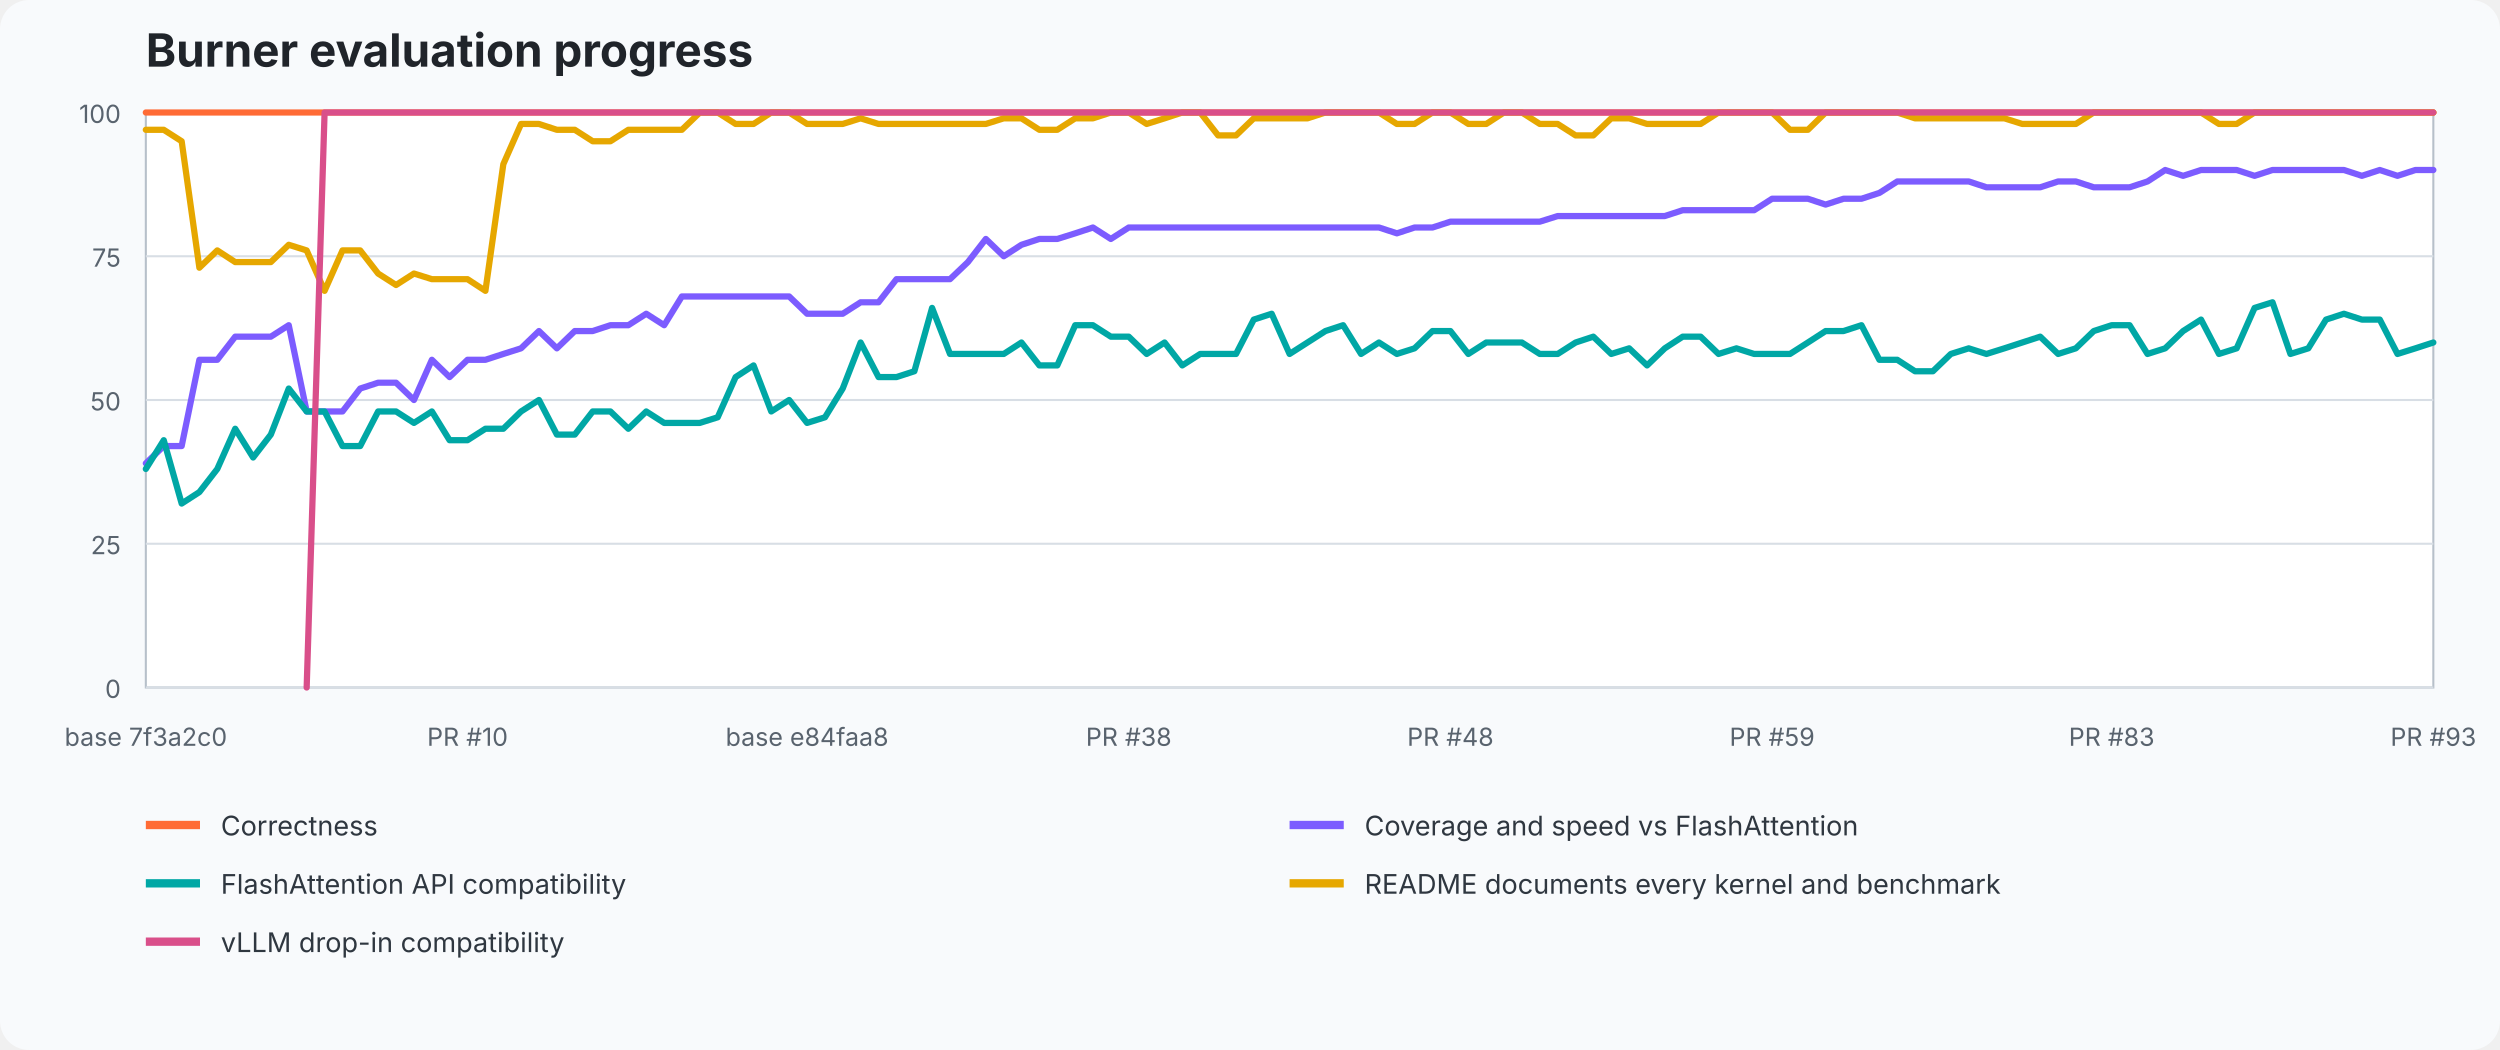
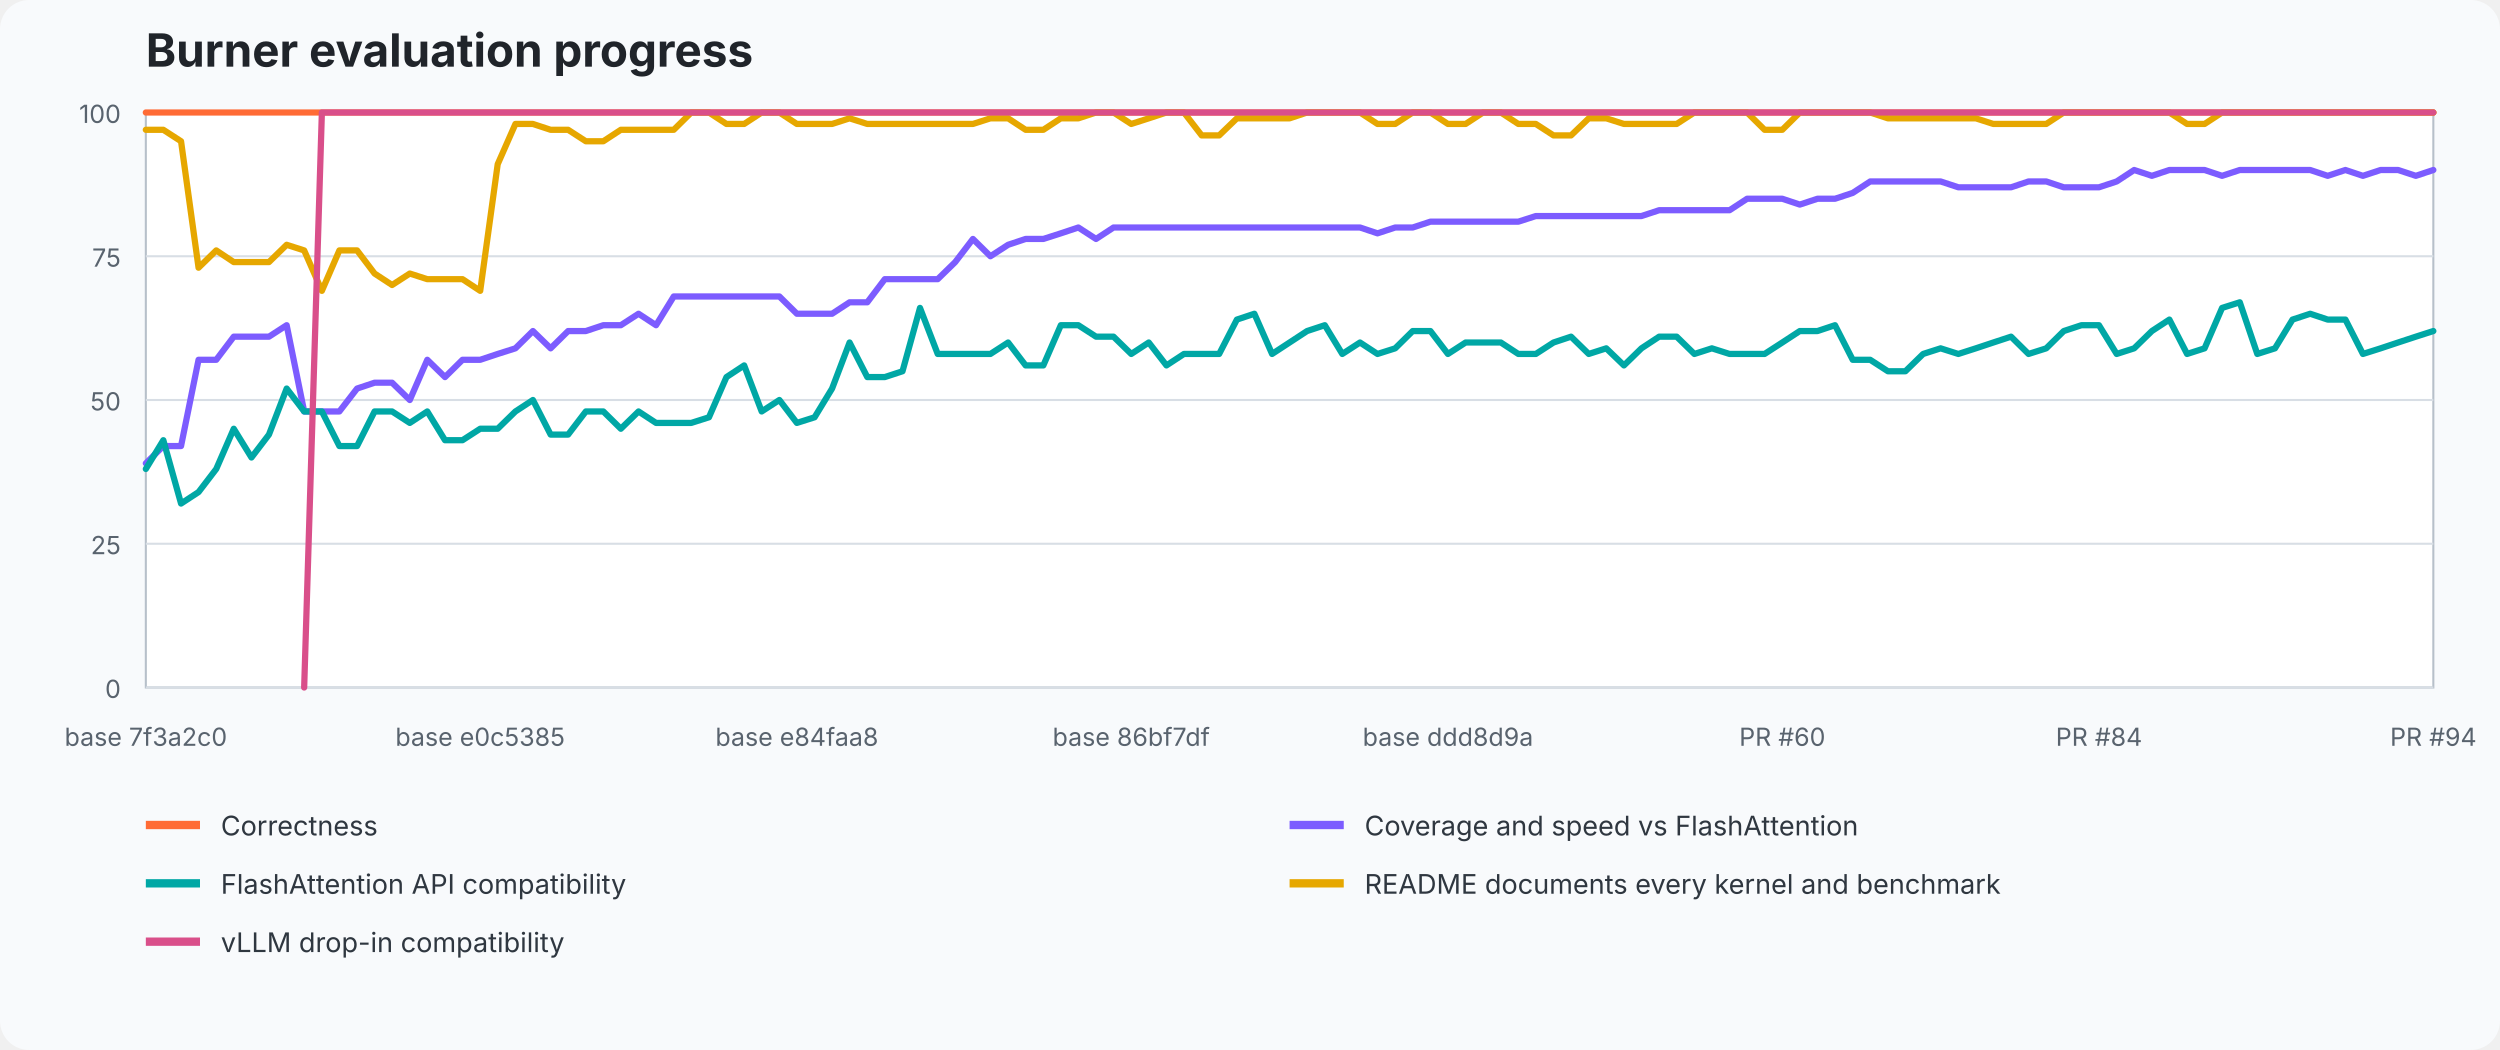
<svg xmlns="http://www.w3.org/2000/svg" width="1200" height="504" viewBox="0 0 1200 504" role="img" aria-labelledby="title desc">
  <style>text{font-family:ui-sans-serif,system-ui,-apple-system,BlinkMacSystemFont,"Segoe UI",sans-serif}.title{font-size:22px;font-weight:700;fill:#20242a}.axis{font-size:12px;fill:#59636e}.legend{font-size:13px;fill:#2f3740}.grid{stroke:#d8dee5;stroke-width:1}.plot{fill:#fff;stroke:#b7c0ca}</style>
  <rect width="100%" height="100%" fill="#f8fafc" rx="14" />
  <text x="70" y="32" class="title">Burner evaluation progress</text>
  <rect x="70" y="54" width="1098" height="276" class="plot" />
  <line x1="70" y1="330" x2="1168" y2="330" class="grid" />
  <text x="58" y="335" text-anchor="end" class="axis">0</text>
  <line x1="70" y1="261" x2="1168" y2="261" class="grid" />
  <text x="58" y="266" text-anchor="end" class="axis">25</text>
  <line x1="70" y1="192" x2="1168" y2="192" class="grid" />
  <text x="58" y="197" text-anchor="end" class="axis">50</text>
  <line x1="70" y1="123" x2="1168" y2="123" class="grid" />
  <text x="58" y="128" text-anchor="end" class="axis">75</text>
  <line x1="70" y1="54" x2="1168" y2="54" class="grid" />
  <text x="58" y="59" text-anchor="end" class="axis">100</text>
-   <polyline points="70.0,54.0 78.6,54.0 87.2,54.0 95.7,54.0 104.3,54.0 112.9,54.0 121.5,54.0 130.0,54.0 138.6,54.0 147.2,54.0 155.8,54.0 164.4,54.0 172.9,54.0 181.5,54.0 190.1,54.0 198.7,54.0 207.3,54.0 215.8,54.0 224.4,54.0 233.0,54.0 241.6,54.0 250.1,54.0 258.7,54.0 267.3,54.0 275.9,54.0 284.5,54.0 293.0,54.0 301.6,54.0 310.2,54.0 318.8,54.0 327.3,54.0 335.9,54.0 344.5,54.0 353.1,54.0 361.7,54.0 370.2,54.0 378.8,54.0 387.4,54.0 396.0,54.0 404.5,54.0 413.1,54.0 421.7,54.0 430.3,54.0 438.9,54.0 447.4,54.0 456.0,54.0 464.6,54.0 473.2,54.0 481.8,54.0 490.3,54.0 498.9,54.0 507.5,54.0 516.1,54.0 524.6,54.0 533.2,54.0 541.8,54.0 550.4,54.0 559.0,54.0 567.5,54.0 576.1,54.0 584.7,54.0 593.3,54.0 601.8,54.0 610.4,54.0 619.0,54.0 627.6,54.0 636.2,54.0 644.7,54.0 653.3,54.0 661.9,54.0 670.5,54.0 679.0,54.0 687.6,54.0 696.2,54.0 704.8,54.0 713.4,54.0 721.9,54.0 730.5,54.0 739.1,54.0 747.7,54.0 756.3,54.0 764.8,54.0 773.4,54.0 782.0,54.0 790.6,54.0 799.1,54.0 807.7,54.0 816.3,54.0 824.9,54.0 833.5,54.0 842.0,54.0 850.6,54.0 859.2,54.0 867.8,54.0 876.3,54.0 884.9,54.0 893.5,54.0 902.1,54.0 910.7,54.0 919.2,54.0 927.8,54.0 936.4,54.0 945.0,54.0 953.5,54.0 962.1,54.0 970.7,54.0 979.3,54.0 987.9,54.0 996.4,54.0 1005.0,54.0 1013.6,54.0 1022.2,54.0 1030.8,54.0 1039.3,54.0 1047.9,54.0 1056.5,54.0 1065.1,54.0 1073.6,54.0 1082.2,54.0 1090.8,54.0 1099.4,54.0 1108.0,54.0 1116.5,54.0 1125.1,54.0 1133.7,54.0 1142.3,54.0 1150.8,54.0 1159.4,54.0 1168.0,54.0" fill="none" stroke="#ff6b35" stroke-width="3" stroke-linejoin="round" stroke-linecap="round" />
-   <polyline points="70.0,222.4 78.6,214.1 87.2,214.1 95.7,172.7 104.3,172.7 112.9,161.6 121.5,161.6 130.0,161.6 138.6,156.1 147.2,197.5 155.8,197.5 164.4,197.5 172.9,186.5 181.5,183.7 190.1,183.7 198.7,192.0 207.3,172.7 215.8,181.0 224.4,172.7 233.0,172.7 241.6,169.9 250.1,167.2 258.7,158.9 267.3,167.2 275.9,158.9 284.5,158.9 293.0,156.1 301.6,156.1 310.2,150.6 318.8,156.1 327.3,142.3 335.9,142.3 344.5,142.3 353.1,142.3 361.7,142.3 370.2,142.3 378.8,142.3 387.4,150.6 396.0,150.6 404.5,150.6 413.1,145.1 421.7,145.1 430.3,134.0 438.9,134.0 447.4,134.0 456.0,134.0 464.6,125.8 473.2,114.7 481.8,123.0 490.3,117.5 498.9,114.7 507.5,114.7 516.1,112.0 524.6,109.2 533.2,114.7 541.8,109.2 550.4,109.2 559.0,109.2 567.5,109.2 576.1,109.2 584.7,109.2 593.3,109.2 601.8,109.2 610.4,109.2 619.0,109.2 627.6,109.2 636.2,109.2 644.7,109.2 653.3,109.2 661.9,109.2 670.5,112.0 679.0,109.2 687.6,109.2 696.2,106.4 704.8,106.4 713.4,106.4 721.9,106.4 730.5,106.4 739.1,106.4 747.7,103.7 756.3,103.7 764.8,103.7 773.4,103.7 782.0,103.7 790.6,103.7 799.1,103.7 807.7,100.9 816.3,100.9 824.9,100.9 833.5,100.9 842.0,100.9 850.6,95.4 859.2,95.4 867.8,95.4 876.3,98.2 884.9,95.4 893.5,95.4 902.1,92.6 910.7,87.1 919.2,87.1 927.8,87.1 936.4,87.1 945.0,87.1 953.5,89.9 962.1,89.9 970.7,89.9 979.3,89.9 987.9,87.1 996.4,87.1 1005.0,89.9 1013.6,89.9 1022.2,89.9 1030.8,87.1 1039.3,81.6 1047.9,84.4 1056.5,81.6 1065.1,81.6 1073.6,81.6 1082.2,84.4 1090.8,81.6 1099.4,81.6 1108.0,81.6 1116.5,81.6 1125.1,81.6 1133.7,84.4 1142.3,81.6 1150.8,84.4 1159.4,81.6 1168.0,81.6" fill="none" stroke="#7c5cff" stroke-width="3" stroke-linejoin="round" stroke-linecap="round" />
-   <polyline points="70.0,225.1 78.6,211.3 87.2,241.7 95.7,236.2 104.3,225.1 112.9,205.8 121.5,219.6 130.0,208.6 138.6,186.5 147.2,197.5 155.8,197.5 164.4,214.1 172.9,214.1 181.5,197.5 190.1,197.5 198.7,203.0 207.3,197.5 215.8,211.3 224.4,211.3 233.0,205.8 241.6,205.8 250.1,197.5 258.7,192.0 267.3,208.6 275.9,208.6 284.5,197.5 293.0,197.5 301.6,205.8 310.2,197.5 318.8,203.0 327.3,203.0 335.9,203.0 344.5,200.3 353.1,181.0 361.7,175.4 370.2,197.5 378.8,192.0 387.4,203.0 396.0,200.3 404.5,186.5 413.1,164.4 421.7,181.0 430.3,181.0 438.9,178.2 447.4,147.8 456.0,169.9 464.6,169.9 473.2,169.9 481.8,169.9 490.3,164.4 498.9,175.4 507.5,175.4 516.1,156.1 524.6,156.1 533.2,161.6 541.8,161.6 550.4,169.9 559.0,164.4 567.5,175.4 576.1,169.9 584.7,169.9 593.3,169.9 601.8,153.4 610.4,150.6 619.0,169.9 627.6,164.4 636.2,158.9 644.7,156.1 653.3,169.9 661.9,164.4 670.5,169.9 679.0,167.2 687.6,158.9 696.2,158.9 704.8,169.9 713.4,164.4 721.9,164.4 730.5,164.4 739.1,169.9 747.7,169.9 756.3,164.4 764.8,161.6 773.4,169.9 782.0,167.2 790.6,175.4 799.1,167.2 807.7,161.6 816.3,161.6 824.9,169.9 833.5,167.2 842.0,169.9 850.6,169.9 859.2,169.9 867.8,164.4 876.3,158.9 884.9,158.9 893.5,156.1 902.1,172.7 910.7,172.7 919.2,178.2 927.8,178.2 936.4,169.9 945.0,167.2 953.5,169.9 962.1,167.2 970.7,164.4 979.3,161.6 987.9,169.9 996.4,167.2 1005.0,158.9 1013.6,156.1 1022.2,156.1 1030.8,169.9 1039.3,167.2 1047.9,158.9 1056.5,153.4 1065.1,169.9 1073.6,167.2 1082.2,147.8 1090.8,145.1 1099.4,169.9 1108.0,167.2 1116.5,153.4 1125.1,150.6 1133.7,153.4 1142.3,153.4 1150.8,169.9 1159.4,167.2 1168.0,164.4" fill="none" stroke="#00a7a5" stroke-width="3" stroke-linejoin="round" stroke-linecap="round" />
-   <polyline points="70.0,62.3 78.6,62.3 87.2,67.8 95.7,128.5 104.3,120.2 112.9,125.8 121.5,125.8 130.0,125.8 138.6,117.5 147.2,120.2 155.8,139.6 164.4,120.2 172.9,120.2 181.5,131.3 190.1,136.8 198.7,131.3 207.3,134.0 215.8,134.0 224.4,134.0 233.0,139.6 241.6,78.8 250.1,59.5 258.7,59.5 267.3,62.3 275.9,62.3 284.5,67.8 293.0,67.8 301.6,62.3 310.2,62.3 318.8,62.3 327.3,62.3 335.9,54.0 344.5,54.0 353.1,59.5 361.7,59.5 370.2,54.0 378.8,54.0 387.4,59.5 396.0,59.5 404.5,59.5 413.1,56.8 421.7,59.5 430.3,59.5 438.9,59.5 447.4,59.5 456.0,59.5 464.6,59.5 473.2,59.5 481.8,56.8 490.3,56.8 498.9,62.3 507.5,62.3 516.1,56.8 524.6,56.8 533.2,54.0 541.8,54.0 550.4,59.5 559.0,56.8 567.5,54.0 576.1,54.0 584.7,65.0 593.3,65.0 601.8,56.8 610.4,56.8 619.0,56.8 627.6,56.8 636.2,54.0 644.7,54.0 653.3,54.0 661.9,54.0 670.5,59.5 679.0,59.5 687.6,54.0 696.2,54.0 704.8,59.5 713.4,59.5 721.9,54.0 730.5,54.0 739.1,59.5 747.7,59.5 756.3,65.0 764.8,65.0 773.4,56.8 782.0,56.8 790.6,59.5 799.1,59.5 807.7,59.5 816.3,59.5 824.9,54.0 833.5,54.0 842.0,54.0 850.6,54.0 859.2,62.3 867.8,62.3 876.3,54.0 884.9,54.0 893.5,54.0 902.1,54.0 910.7,54.0 919.2,56.8 927.8,56.8 936.4,56.8 945.0,56.8 953.5,56.8 962.1,56.8 970.7,59.5 979.3,59.5 987.9,59.5 996.4,59.5 1005.0,54.0 1013.6,54.0 1022.2,54.0 1030.8,54.0 1039.3,54.0 1047.9,54.0 1056.5,54.0 1065.1,59.5 1073.6,59.5 1082.2,54.0 1090.8,54.0 1099.4,54.0 1108.0,54.0 1116.5,54.0 1125.1,54.0 1133.7,54.0 1142.3,54.0 1150.8,54.0 1159.4,54.0 1168.0,54.0" fill="none" stroke="#e6a700" stroke-width="3" stroke-linejoin="round" stroke-linecap="round" />
-   <polyline points="147.2,330.0 155.8,54.0 164.4,54.0 172.9,54.0 181.5,54.0 190.1,54.0 198.7,54.0 207.3,54.0 215.8,54.0 224.4,54.0 233.0,54.0 241.6,54.0 250.1,54.0 258.7,54.0 267.3,54.0 275.9,54.0 284.5,54.0 293.0,54.0 301.6,54.0 310.2,54.0 318.8,54.0 327.3,54.0 335.9,54.0 344.5,54.0 353.1,54.0 361.7,54.0 370.2,54.0 378.8,54.0 387.4,54.0 396.0,54.0 404.5,54.0 413.1,54.0 421.7,54.0 430.3,54.0 438.9,54.0 447.4,54.0 456.0,54.0 464.6,54.0 473.2,54.0 481.8,54.0 490.3,54.0 498.9,54.0 507.5,54.0 516.1,54.0 524.6,54.0 533.2,54.0 541.8,54.0 550.4,54.0 559.0,54.0 567.5,54.0 576.1,54.0 584.7,54.0 593.3,54.0 601.8,54.0 610.4,54.0 619.0,54.0 627.6,54.0 636.2,54.0 644.7,54.0 653.3,54.0 661.9,54.0 670.5,54.0 679.0,54.0 687.6,54.0 696.2,54.0 704.8,54.0 713.4,54.0 721.9,54.0 730.5,54.0 739.1,54.0 747.7,54.0 756.3,54.0 764.8,54.0 773.4,54.0 782.0,54.0 790.6,54.0 799.1,54.0 807.7,54.0 816.3,54.0 824.9,54.0 833.5,54.0 842.0,54.0 850.6,54.0 859.2,54.0 867.8,54.0 876.3,54.0 884.9,54.0 893.5,54.0 902.1,54.0 910.7,54.0 919.2,54.0 927.8,54.0 936.4,54.0 945.0,54.0 953.5,54.0 962.1,54.0 970.7,54.0 979.3,54.0 987.9,54.0 996.4,54.0 1005.0,54.0 1013.6,54.0 1022.2,54.0 1030.8,54.0 1039.3,54.0 1047.9,54.0 1056.5,54.0 1065.1,54.0 1073.6,54.0 1082.2,54.0 1090.8,54.0 1099.4,54.0 1108.0,54.0 1116.5,54.0 1125.1,54.0 1133.7,54.0 1142.3,54.0 1150.8,54.0 1159.4,54.0 1168.0,54.0" fill="none" stroke="#d94f8a" stroke-width="3" stroke-linejoin="round" stroke-linecap="round" />
+   <polyline points="70.0,54.0 78.4,54.0 86.9,54.0 95.3,54.0 103.8,54.0 112.2,54.0 120.7,54.0 129.1,54.0 137.6,54.0 146.0,54.0 154.5,54.0 162.9,54.0 171.4,54.0 179.8,54.0 188.2,54.0 196.7,54.0 205.1,54.0 213.6,54.0 222.0,54.0 230.5,54.0 238.9,54.0 247.4,54.0 255.8,54.0 264.3,54.0 272.7,54.0 281.2,54.0 289.6,54.0 298.0,54.0 306.5,54.0 314.9,54.0 323.4,54.0 331.8,54.0 340.3,54.0 348.7,54.0 357.2,54.0 365.6,54.0 374.1,54.0 382.5,54.0 391.0,54.0 399.4,54.0 407.8,54.0 416.3,54.0 424.7,54.0 433.2,54.0 441.6,54.0 450.1,54.0 458.5,54.0 467.0,54.0 475.4,54.0 483.9,54.0 492.3,54.0 500.8,54.0 509.2,54.0 517.6,54.0 526.1,54.0 534.5,54.0 543.0,54.0 551.4,54.0 559.9,54.0 568.3,54.0 576.8,54.0 585.2,54.0 593.7,54.0 602.1,54.0 610.6,54.0 619.0,54.0 627.4,54.0 635.9,54.0 644.3,54.0 652.8,54.0 661.2,54.0 669.7,54.0 678.1,54.0 686.6,54.0 695.0,54.0 703.5,54.0 711.9,54.0 720.4,54.0 728.8,54.0 737.2,54.0 745.7,54.0 754.1,54.0 762.6,54.0 771.0,54.0 779.5,54.0 787.9,54.0 796.4,54.0 804.8,54.0 813.3,54.0 821.7,54.0 830.2,54.0 838.6,54.0 847.0,54.0 855.5,54.0 863.9,54.0 872.4,54.0 880.8,54.0 889.3,54.0 897.7,54.0 906.2,54.0 914.6,54.0 923.1,54.0 931.5,54.0 940.0,54.0 948.4,54.0 956.8,54.0 965.3,54.0 973.7,54.0 982.2,54.0 990.6,54.0 999.1,54.0 1007.5,54.0 1016.0,54.0 1024.4,54.0 1032.9,54.0 1041.3,54.0 1049.8,54.0 1058.2,54.0 1066.6,54.0 1075.1,54.0 1083.5,54.0 1092.0,54.0 1100.4,54.0 1108.9,54.0 1117.3,54.0 1125.8,54.0 1134.2,54.0 1142.7,54.0 1151.1,54.0 1159.6,54.0 1168.0,54.0" fill="none" stroke="#ff6b35" stroke-width="3" stroke-linejoin="round" stroke-linecap="round" />
+   <polyline points="70.0,222.4 78.4,214.1 86.9,214.1 95.3,172.7 103.8,172.7 112.2,161.6 120.7,161.6 129.1,161.6 137.6,156.1 146.0,197.5 154.5,197.5 162.9,197.5 171.4,186.5 179.8,183.7 188.2,183.7 196.7,192.0 205.1,172.7 213.6,181.0 222.0,172.7 230.5,172.7 238.9,169.9 247.4,167.2 255.8,158.9 264.3,167.2 272.7,158.9 281.2,158.9 289.6,156.1 298.0,156.1 306.5,150.6 314.9,156.1 323.4,142.3 331.8,142.3 340.3,142.3 348.7,142.3 357.2,142.3 365.6,142.3 374.1,142.3 382.5,150.6 391.0,150.6 399.4,150.6 407.8,145.1 416.3,145.1 424.7,134.0 433.2,134.0 441.6,134.0 450.1,134.0 458.5,125.8 467.0,114.7 475.4,123.0 483.9,117.5 492.3,114.7 500.8,114.7 509.2,112.0 517.6,109.2 526.1,114.7 534.5,109.2 543.0,109.2 551.4,109.2 559.9,109.2 568.3,109.2 576.8,109.2 585.2,109.2 593.7,109.2 602.1,109.2 610.6,109.2 619.0,109.2 627.4,109.2 635.9,109.2 644.3,109.2 652.8,109.2 661.2,112.0 669.7,109.2 678.1,109.2 686.6,106.4 695.0,106.4 703.5,106.4 711.9,106.4 720.4,106.4 728.8,106.4 737.2,103.7 745.7,103.7 754.1,103.7 762.6,103.7 771.0,103.7 779.5,103.7 787.9,103.7 796.4,100.9 804.8,100.9 813.3,100.9 821.7,100.9 830.2,100.9 838.6,95.4 847.0,95.4 855.5,95.4 863.9,98.2 872.4,95.4 880.8,95.4 889.3,92.6 897.7,87.1 906.2,87.1 914.6,87.1 923.1,87.1 931.5,87.1 940.0,89.9 948.4,89.9 956.8,89.9 965.3,89.9 973.7,87.1 982.2,87.1 990.6,89.9 999.1,89.9 1007.5,89.9 1016.0,87.1 1024.4,81.6 1032.9,84.4 1041.3,81.6 1049.8,81.6 1058.2,81.6 1066.6,84.4 1075.1,81.6 1083.5,81.6 1092.0,81.6 1100.4,81.6 1108.9,81.6 1117.3,84.4 1125.8,81.6 1134.2,84.4 1142.7,81.6 1151.1,81.6 1159.6,84.4 1168.0,81.6" fill="none" stroke="#7c5cff" stroke-width="3" stroke-linejoin="round" stroke-linecap="round" />
+   <polyline points="70.0,225.1 78.4,211.3 86.9,241.7 95.3,236.2 103.8,225.1 112.2,205.8 120.7,219.6 129.1,208.6 137.6,186.5 146.0,197.5 154.5,197.5 162.9,214.1 171.4,214.1 179.8,197.5 188.2,197.5 196.7,203.0 205.1,197.5 213.6,211.3 222.0,211.3 230.5,205.8 238.9,205.8 247.4,197.5 255.8,192.0 264.3,208.6 272.7,208.6 281.2,197.5 289.6,197.5 298.0,205.8 306.5,197.5 314.9,203.0 323.4,203.0 331.8,203.0 340.3,200.3 348.7,181.0 357.2,175.4 365.6,197.5 374.1,192.0 382.5,203.0 391.0,200.3 399.4,186.5 407.8,164.4 416.3,181.0 424.7,181.0 433.2,178.2 441.6,147.8 450.1,169.9 458.5,169.9 467.0,169.9 475.4,169.9 483.9,164.4 492.3,175.4 500.8,175.4 509.2,156.1 517.6,156.1 526.1,161.6 534.5,161.6 543.0,169.9 551.4,164.4 559.9,175.4 568.3,169.9 576.8,169.9 585.2,169.9 593.7,153.4 602.1,150.6 610.6,169.9 619.0,164.4 627.4,158.9 635.9,156.1 644.3,169.9 652.8,164.4 661.2,169.9 669.7,167.2 678.1,158.9 686.6,158.9 695.0,169.9 703.5,164.4 711.9,164.4 720.4,164.4 728.8,169.9 737.2,169.9 745.7,164.4 754.1,161.6 762.6,169.9 771.0,167.2 779.5,175.4 787.9,167.2 796.4,161.6 804.8,161.6 813.3,169.9 821.7,167.2 830.2,169.9 838.6,169.9 847.0,169.9 855.5,164.4 863.9,158.9 872.4,158.9 880.8,156.1 889.3,172.7 897.7,172.7 906.2,178.2 914.6,178.2 923.1,169.9 931.5,167.2 940.0,169.9 948.4,167.2 956.8,164.4 965.3,161.6 973.7,169.9 982.2,167.2 990.6,158.9 999.1,156.1 1007.5,156.1 1016.0,169.9 1024.4,167.2 1032.9,158.9 1041.3,153.4 1049.8,169.9 1058.2,167.2 1066.6,147.8 1075.1,145.1 1083.5,169.9 1092.0,167.2 1100.4,153.4 1108.9,150.6 1117.3,153.4 1125.8,153.4 1134.2,169.9 1142.7,167.2 1151.1,164.4 1159.6,161.6 1168.0,158.9" fill="none" stroke="#00a7a5" stroke-width="3" stroke-linejoin="round" stroke-linecap="round" />
+   <polyline points="70.0,62.3 78.4,62.3 86.9,67.8 95.3,128.5 103.8,120.2 112.2,125.8 120.7,125.8 129.1,125.8 137.6,117.5 146.0,120.2 154.5,139.6 162.9,120.2 171.4,120.2 179.8,131.3 188.2,136.8 196.7,131.3 205.1,134.0 213.6,134.0 222.0,134.0 230.5,139.6 238.9,78.8 247.4,59.5 255.8,59.5 264.3,62.3 272.7,62.3 281.2,67.8 289.6,67.8 298.0,62.3 306.5,62.3 314.9,62.3 323.4,62.3 331.8,54.0 340.3,54.0 348.7,59.5 357.2,59.5 365.6,54.0 374.1,54.0 382.5,59.5 391.0,59.5 399.4,59.5 407.8,56.8 416.3,59.5 424.7,59.5 433.2,59.5 441.6,59.5 450.1,59.5 458.5,59.5 467.0,59.5 475.4,56.8 483.9,56.8 492.3,62.3 500.8,62.3 509.2,56.8 517.6,56.8 526.1,54.0 534.5,54.0 543.0,59.5 551.4,56.8 559.9,54.0 568.3,54.0 576.8,65.0 585.2,65.0 593.7,56.8 602.1,56.8 610.6,56.8 619.0,56.8 627.4,54.0 635.9,54.0 644.3,54.0 652.8,54.0 661.2,59.5 669.7,59.5 678.1,54.0 686.6,54.0 695.0,59.5 703.5,59.5 711.9,54.0 720.4,54.0 728.8,59.5 737.2,59.5 745.7,65.0 754.1,65.0 762.6,56.8 771.0,56.8 779.5,59.5 787.9,59.5 796.4,59.5 804.8,59.5 813.3,54.0 821.7,54.0 830.2,54.0 838.6,54.0 847.0,62.3 855.5,62.3 863.9,54.0 872.4,54.0 880.8,54.0 889.3,54.0 897.7,54.0 906.2,56.8 914.6,56.8 923.1,56.8 931.5,56.8 940.0,56.8 948.4,56.8 956.8,59.5 965.3,59.5 973.7,59.5 982.2,59.5 990.6,54.0 999.1,54.0 1007.5,54.0 1016.0,54.0 1024.4,54.0 1032.9,54.0 1041.3,54.0 1049.8,59.5 1058.2,59.5 1066.6,54.0 1075.1,54.0 1083.5,54.0 1092.0,54.0 1100.4,54.0 1108.9,54.0 1117.3,54.0 1125.8,54.0 1134.2,54.0 1142.7,54.0 1151.1,54.0 1159.6,54.0 1168.0,54.0" fill="none" stroke="#e6a700" stroke-width="3" stroke-linejoin="round" stroke-linecap="round" />
+   <polyline points="146.0,330.0 154.5,54.0 162.9,54.0 171.4,54.0 179.8,54.0 188.2,54.0 196.7,54.0 205.1,54.0 213.6,54.0 222.0,54.0 230.5,54.0 238.9,54.0 247.4,54.0 255.8,54.0 264.3,54.0 272.7,54.0 281.2,54.0 289.6,54.0 298.0,54.0 306.5,54.0 314.9,54.0 323.4,54.0 331.8,54.0 340.3,54.0 348.7,54.0 357.2,54.0 365.6,54.0 374.1,54.0 382.5,54.0 391.0,54.0 399.4,54.0 407.8,54.0 416.3,54.0 424.7,54.0 433.2,54.0 441.6,54.0 450.1,54.0 458.5,54.0 467.0,54.0 475.4,54.0 483.9,54.0 492.3,54.0 500.8,54.0 509.2,54.0 517.6,54.0 526.1,54.0 534.5,54.0 543.0,54.0 551.4,54.0 559.9,54.0 568.3,54.0 576.8,54.0 585.2,54.0 593.7,54.0 602.1,54.0 610.6,54.0 619.0,54.0 627.4,54.0 635.9,54.0 644.3,54.0 652.8,54.0 661.2,54.0 669.7,54.0 678.1,54.0 686.6,54.0 695.0,54.0 703.5,54.0 711.9,54.0 720.4,54.0 728.8,54.0 737.2,54.0 745.7,54.0 754.1,54.0 762.6,54.0 771.0,54.0 779.5,54.0 787.9,54.0 796.4,54.0 804.8,54.0 813.3,54.0 821.7,54.0 830.2,54.0 838.6,54.0 847.0,54.0 855.5,54.0 863.9,54.0 872.4,54.0 880.8,54.0 889.3,54.0 897.7,54.0 906.2,54.0 914.6,54.0 923.1,54.0 931.5,54.0 940.0,54.0 948.4,54.0 956.8,54.0 965.3,54.0 973.7,54.0 982.2,54.0 990.6,54.0 999.1,54.0 1007.5,54.0 1016.0,54.0 1024.4,54.0 1032.9,54.0 1041.3,54.0 1049.8,54.0 1058.2,54.0 1066.6,54.0 1075.1,54.0 1083.5,54.0 1092.0,54.0 1100.4,54.0 1108.9,54.0 1117.3,54.0 1125.8,54.0 1134.2,54.0 1142.7,54.0 1151.1,54.0 1159.6,54.0 1168.0,54.0" fill="none" stroke="#d94f8a" stroke-width="3" stroke-linejoin="round" stroke-linecap="round" />
  <text x="70" y="358" text-anchor="middle" class="axis">base 7f3a2c0</text>
-   <text x="224.406" y="358" text-anchor="middle" class="axis">PR #10</text>
-   <text x="387.391" y="358" text-anchor="middle" class="axis">base e84faa8</text>
-   <text x="541.797" y="358" text-anchor="middle" class="axis">PR #38</text>
-   <text x="696.203" y="358" text-anchor="middle" class="axis">PR #48</text>
-   <text x="850.609" y="358" text-anchor="middle" class="axis">PR #59</text>
-   <text x="1013.594" y="358" text-anchor="middle" class="axis">PR #83</text>
-   <text x="1168" y="358" text-anchor="middle" class="axis">PR #93</text>
+   <text x="230.477" y="358" text-anchor="middle" class="axis">base e0c5385</text>
+   <text x="382.508" y="358" text-anchor="middle" class="axis">base e84faa8</text>
+   <text x="542.985" y="358" text-anchor="middle" class="axis">base 86bf7df</text>
+   <text x="695.015" y="358" text-anchor="middle" class="axis">base ddd8d9a</text>
+   <text x="855.492" y="358" text-anchor="middle" class="axis">PR #60</text>
+   <text x="1007.523" y="358" text-anchor="middle" class="axis">PR #84</text>
+   <text x="1168" y="358" text-anchor="middle" class="axis">PR #94</text>
  <line x1="70" y1="396" x2="96" y2="396" stroke="#ff6b35" stroke-width="4" />
  <text x="106" y="401" class="legend">Correctness</text>
  <line x1="619" y1="396" x2="645" y2="396" stroke="#7c5cff" stroke-width="4" />
  <text x="655" y="401" class="legend">Coverage and speed vs FlashAttention</text>
  <line x1="70" y1="424" x2="96" y2="424" stroke="#00a7a5" stroke-width="4" />
  <text x="106" y="429" class="legend">FlashAttention API compatibility</text>
  <line x1="619" y1="424" x2="645" y2="424" stroke="#e6a700" stroke-width="4" />
  <text x="655" y="429" class="legend">README documents every kernel and benchmark</text>
  <line x1="70" y1="452" x2="96" y2="452" stroke="#d94f8a" stroke-width="4" />
  <text x="106" y="457" class="legend">vLLM drop-in compatibility</text>
</svg>
